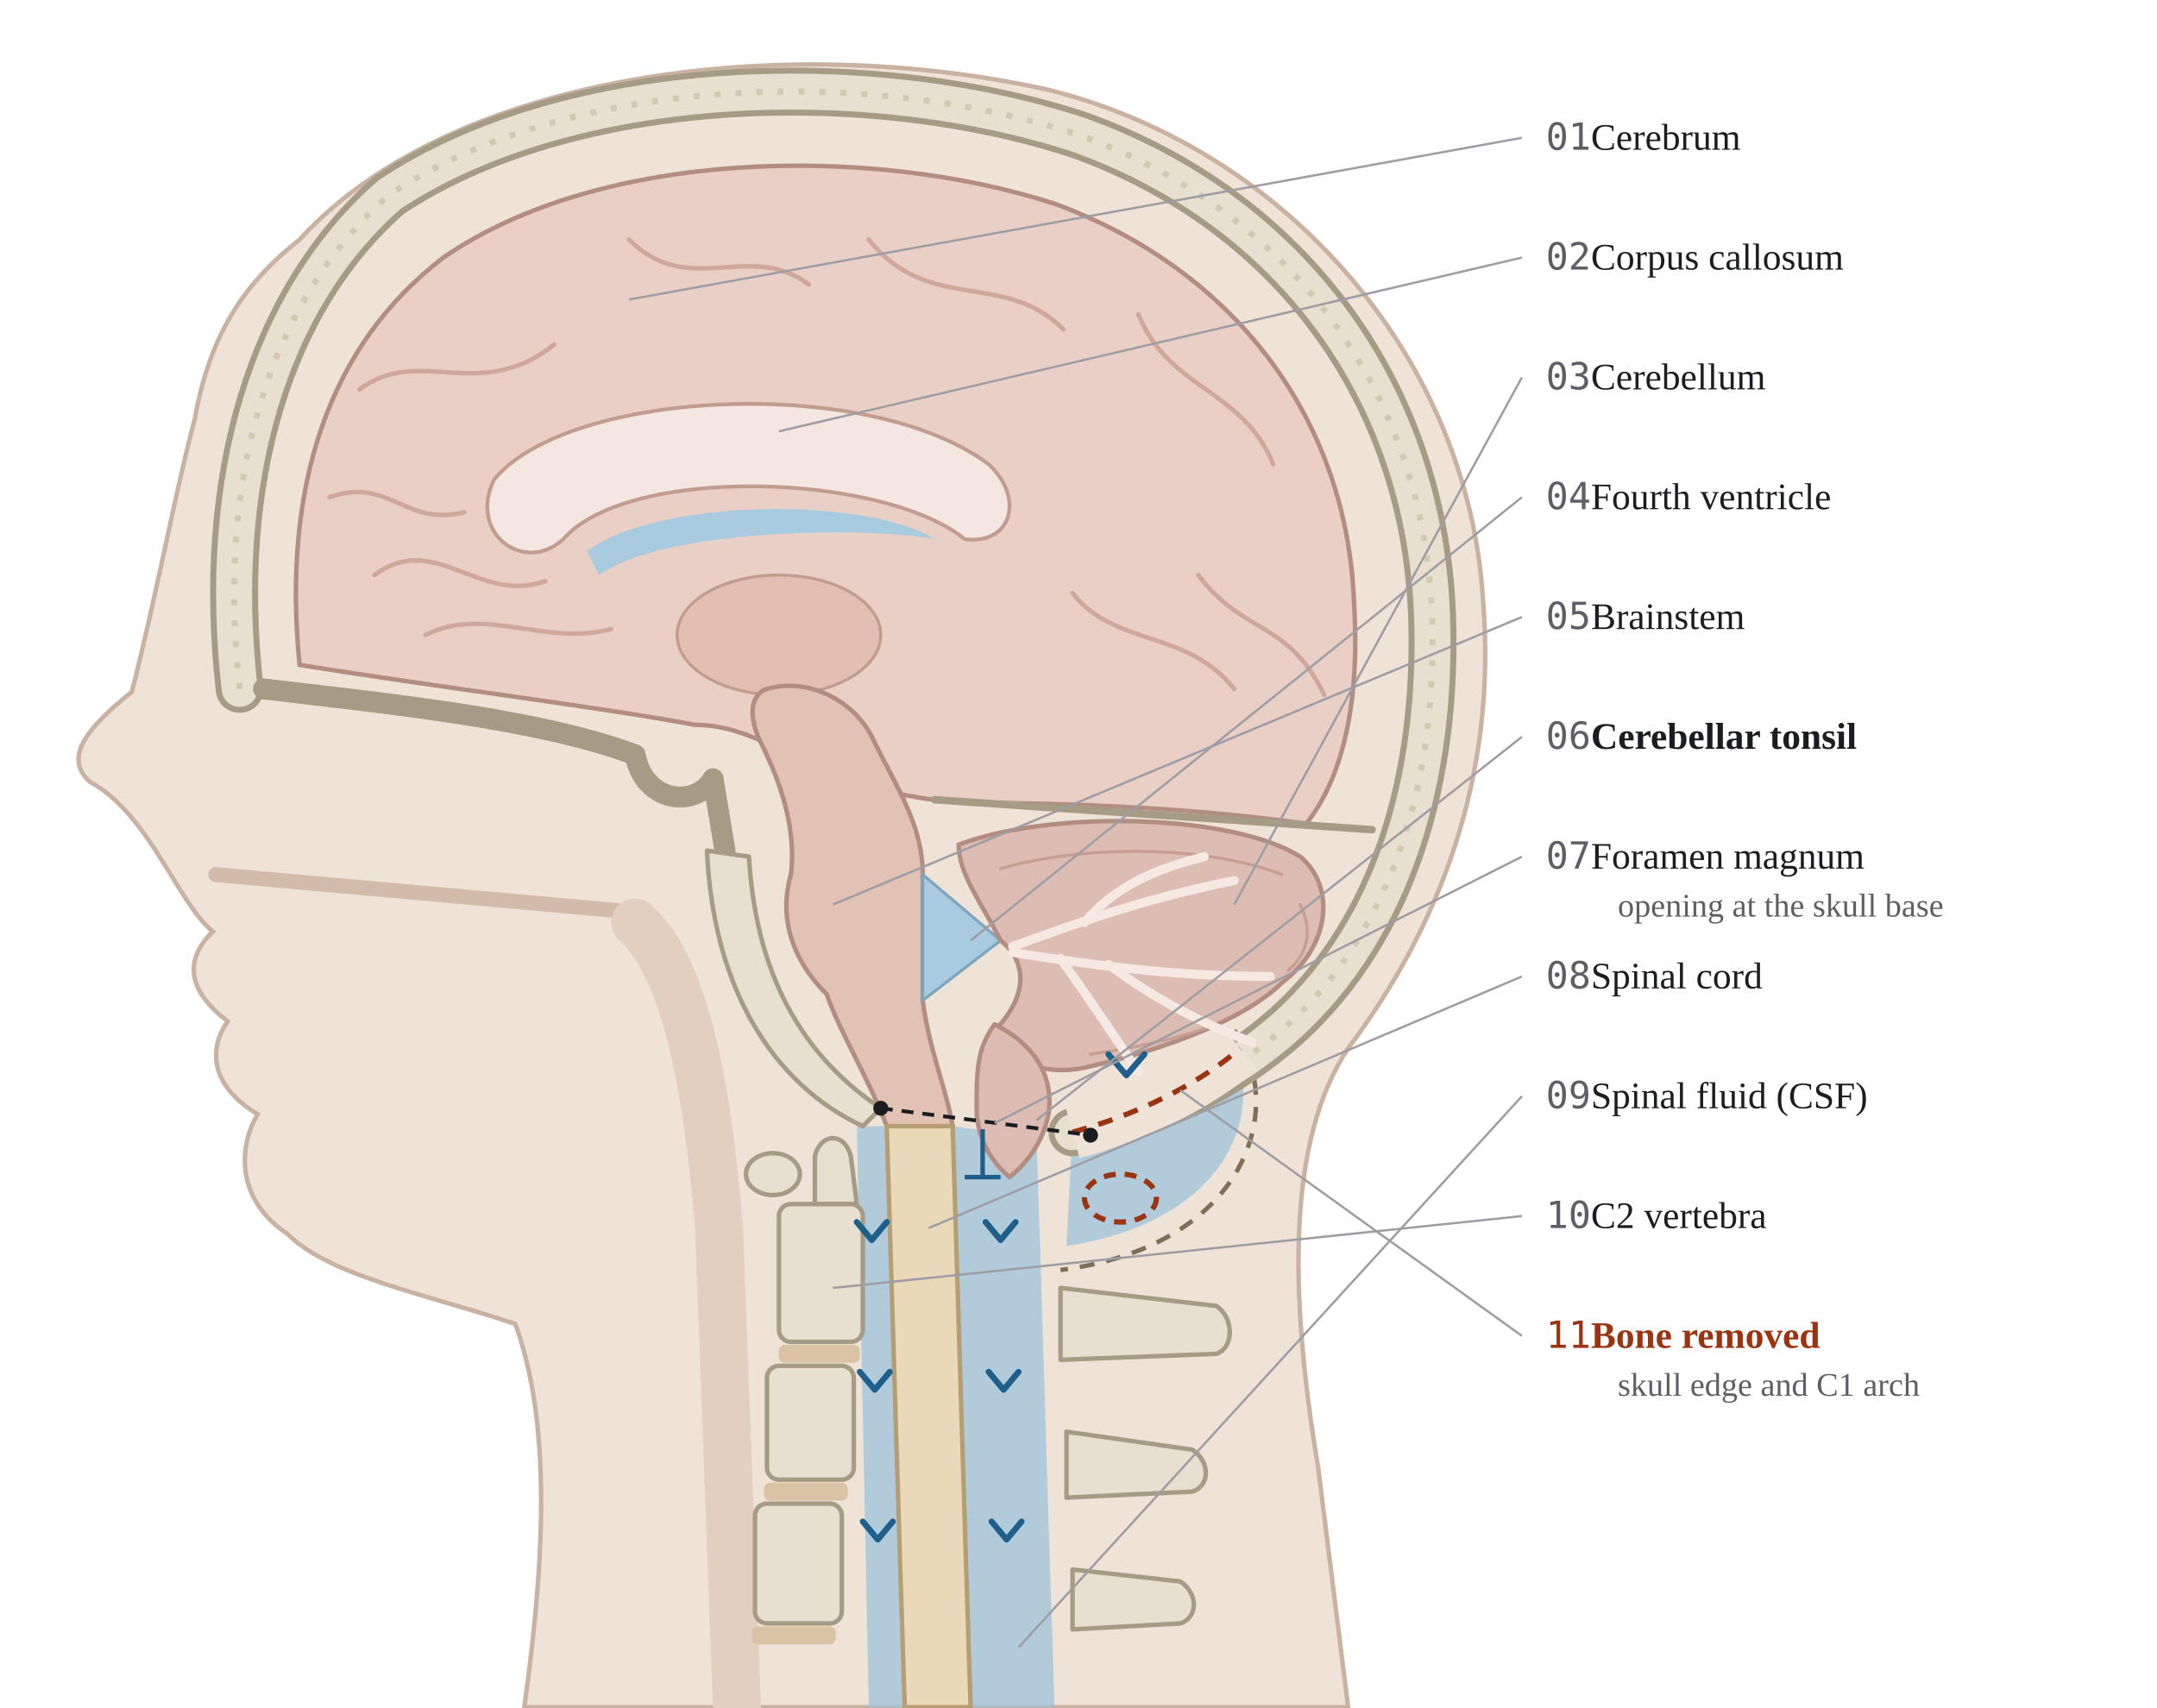
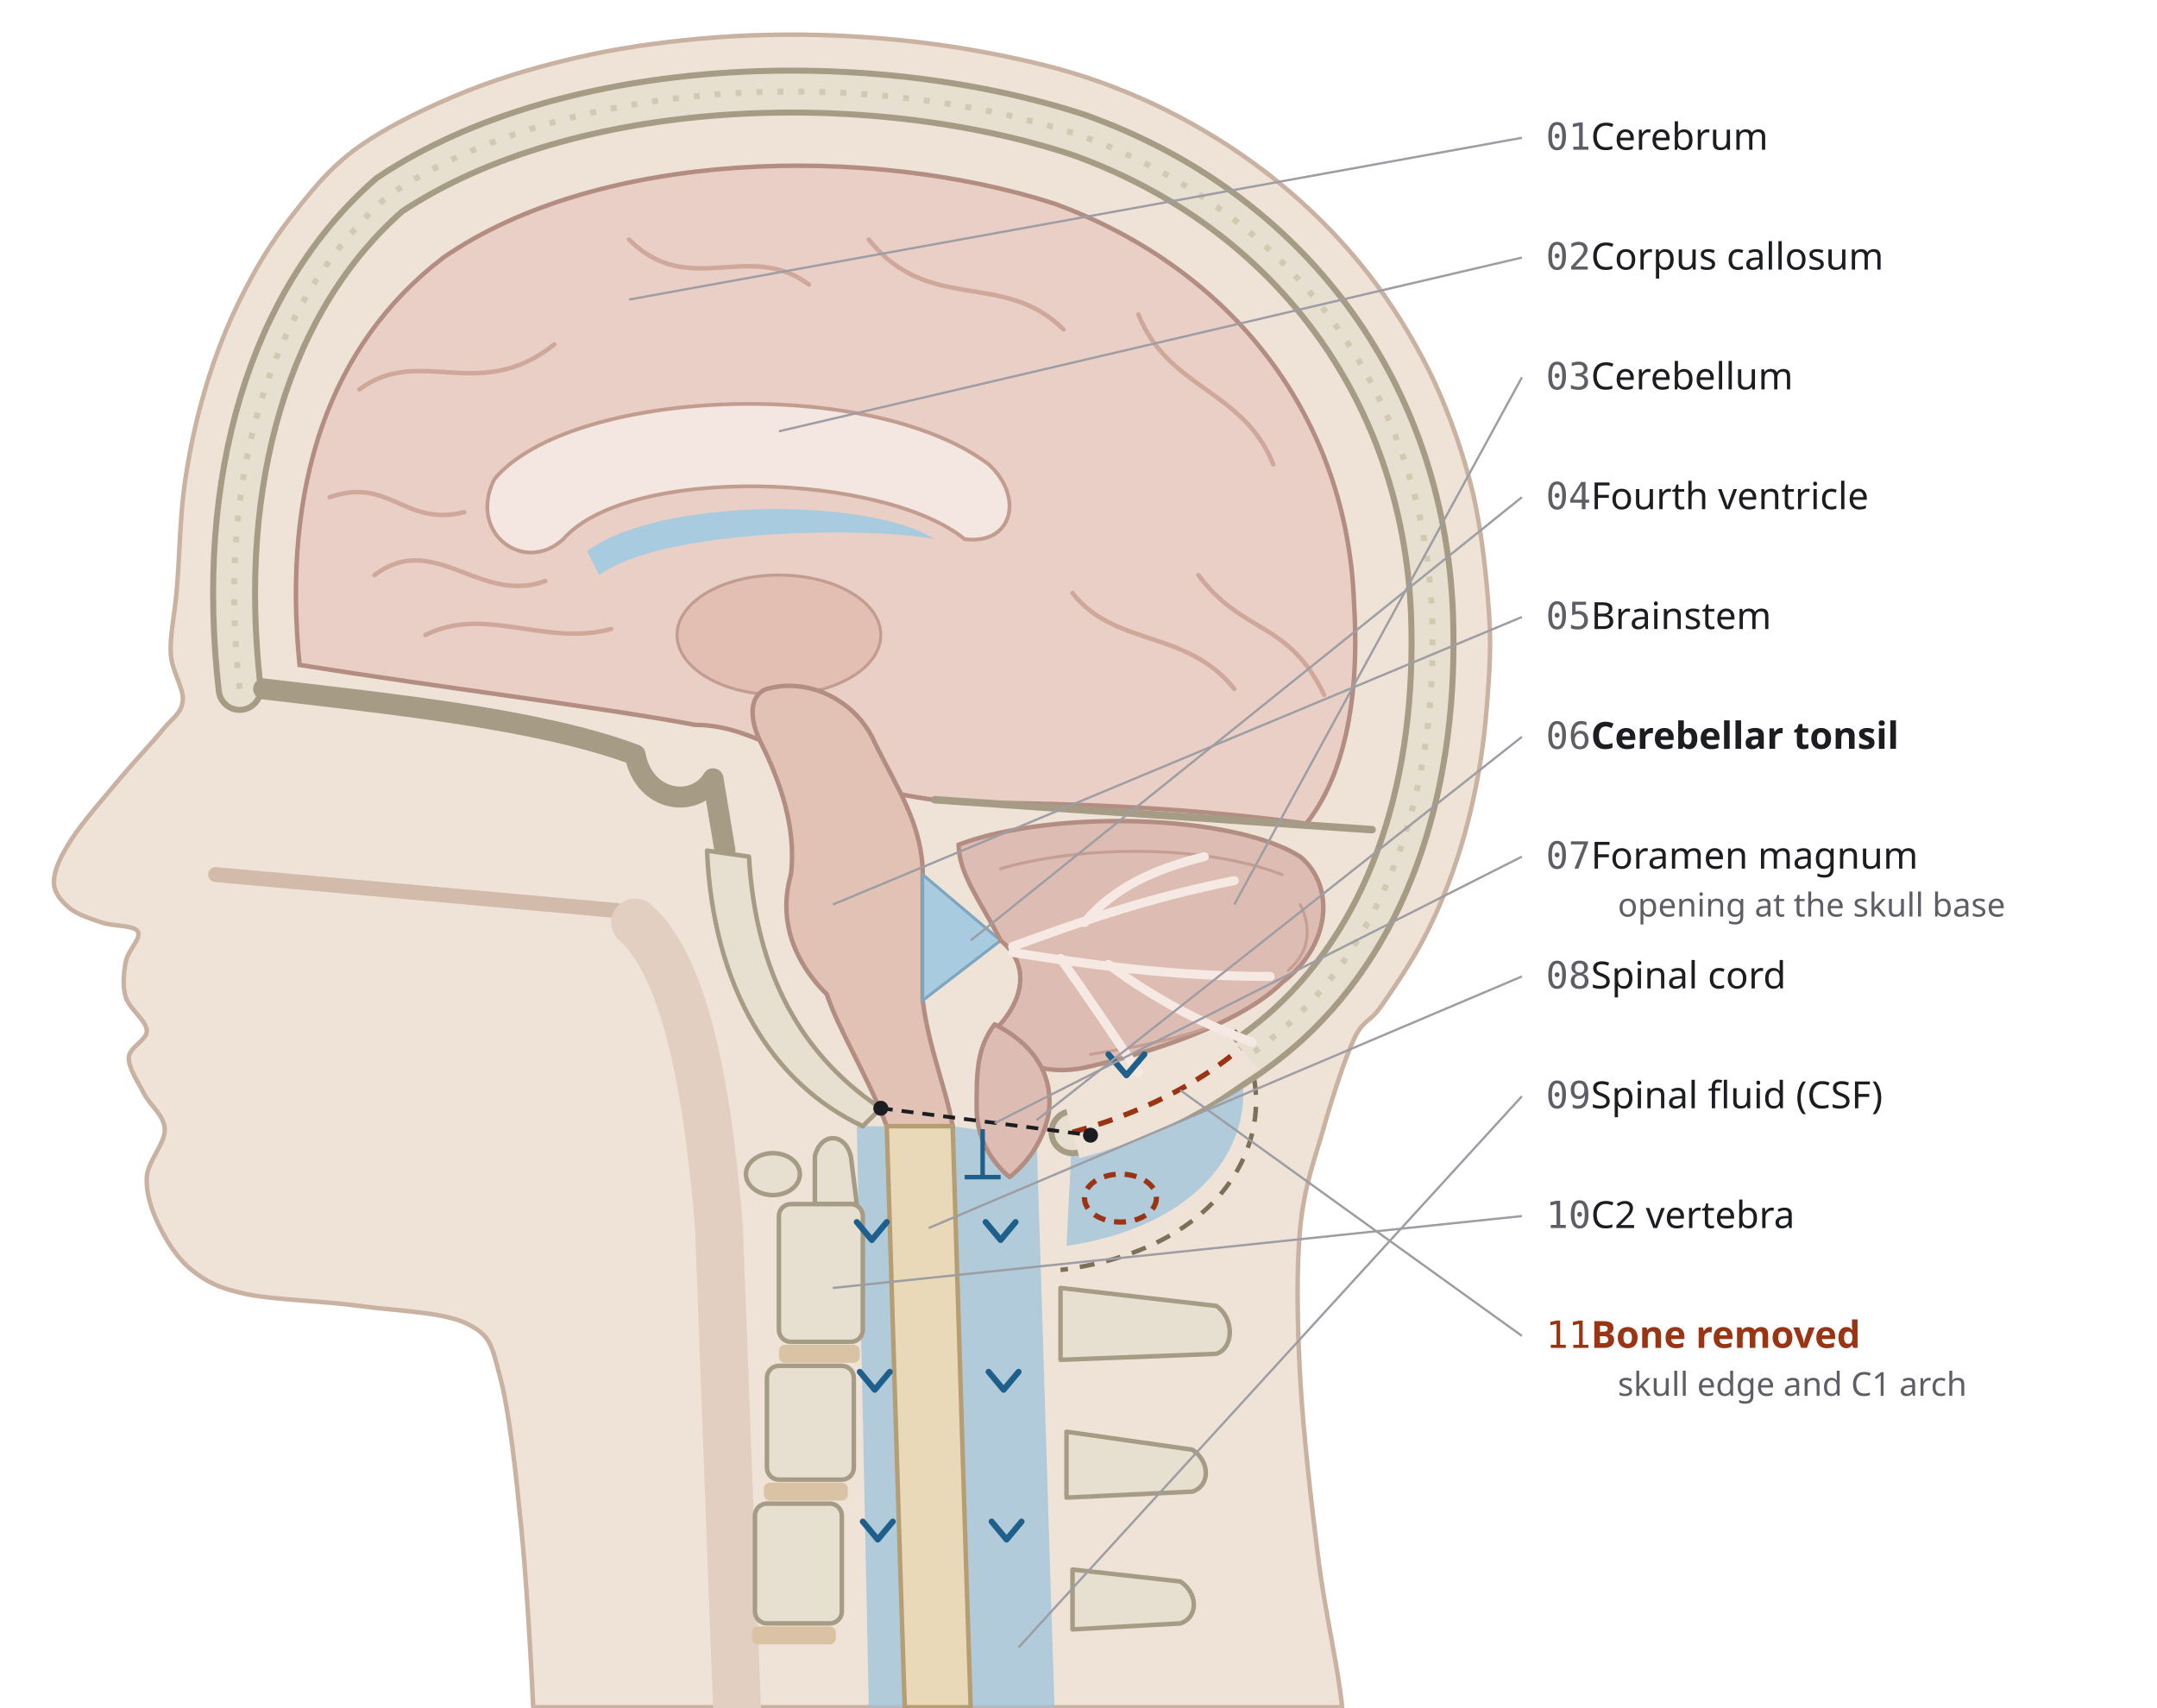
- <svg xmlns="http://www.w3.org/2000/svg" width="1440" height="1140" viewBox="40 70 720 570" role="img" aria-label="Midline section, surgery">
-   <path d="M140 150 C190 95 300 80 390 100 C470 120 530 190 535 270 C540 330 520 380 490 420 C470 450 470 500 480 560 L490 640 L215 640 C222 590 224 545 212 512 C182 502 150 496 136 482 C118 470 120 452 126 442 C111 433 109 421 116 411 C103 401 101 391 111 381 C99 371 90 342 70 331 C61 323 69 313 84 301 C92 270 99 232 105 210 C110 182 121 165 140 150 Z" fill="#EFE3D8" stroke="#C9B2A2" stroke-width="1.5" />
+ <svg xmlns="http://www.w3.org/2000/svg" width="1440" height="1140" viewBox="40 70 720 570" font-family="IBM Plex Sans, system-ui, sans-serif" role="img" aria-label="Midline section, surgery">
+   <path d="M99.1 265.7 C99.9 256.3 100.1 242.3 101.7 231.2 C103.3 220 105.7 209.2 108.8 198.9 C111.9 188.6 115.8 178.6 120.5 169.3 C125.1 160 130.2 151.4 136.7 143 C143.2 134.7 149.6 126.3 159.5 119.2 C169.4 112.1 183.2 105.5 196.1 100.3 C209 95.2 222.9 91.3 236.8 88.3 C250.8 85.3 265.5 83.5 279.9 82.4 C294.4 81.4 309.2 81.3 323.6 82.1 C338 82.9 352.4 84.5 366.2 87 C380 89.5 393.7 92.6 406.4 97.1 C419.1 101.6 431.3 107.3 442.5 114 C453.7 120.6 464.2 128.3 473.7 136.8 C483.2 145.3 491.9 154.8 499.4 164.9 C506.9 175.1 513.5 186.2 518.9 197.7 C524.2 209.3 528.5 221.7 531.6 234.4 C534.6 247.2 536.2 262.8 537 274.3 C537.8 285.8 537.2 293.8 536.5 303.4 C535.8 312.9 534.7 322.3 532.9 331.4 C531.1 340.6 528.8 349.6 525.9 358.2 C523 366.8 519.5 375.2 515.3 383.2 C511.2 391.2 504.9 400.4 501 406 C497.1 411.6 495.2 410.1 492 416.8 C488.9 423.5 485 435.5 482 446 C479 456.5 475.3 466 474 480 C472.7 494 473 511.7 474 530 C475 548.3 477.7 571.7 480 590 C482.3 608.3 486.7 626.7 488 640 L218 640 C217.3 625 215.8 598.3 214 580 C212.2 561.7 210 541.3 207 530 C204 518.7 203.8 516 196 512 C188.2 508 172.3 507.7 160 506 C147.7 504.3 131.3 504 122 502 C112.7 500 108.8 497.8 104 494 C99.2 490.2 95.5 484.2 93 479 C90.5 473.8 88.7 468.3 89 463 C89.3 457.7 95.2 451.7 95 447 C94.8 442.3 90 439 88 435 C86 431 82.8 426.5 83 423 C83.2 419.5 89.2 417.3 89 414 C88.8 410.7 83.2 406.8 82 403 C80.8 399.2 81.3 394.7 82 391 C82.7 387.3 87.3 383.2 86 381 C84.7 378.8 77.8 379.3 74 378 C70.2 376.7 65.7 375.3 63 373 C60.3 370.7 57.8 367.8 58 364 C58.2 360.2 60.3 355.7 64 350 C67.7 344.3 75 336 80 330 C85 324 90.5 318.3 94 314 C97.5 309.7 100.5 308.3 101 304 C101.5 299.7 97.3 294.4 97 288 C96.7 281.6 98.4 275.2 99.1 265.7 Z" fill="#EFE3D8" stroke="#C9B2A2" stroke-width="1.5" />
  <path d="M112 362 L246 374" fill="none" stroke="#D2BBAA" stroke-width="5" stroke-linecap="round" />
  <path d="M252 378 C268 392 276 430 280 480 L286 640" fill="none" stroke="#E2CFC2" stroke-width="16" stroke-linecap="round" />
  <path d="M326 446 L336 446 L342 640 L330 640 Z" fill="#9CC3DA" fill-opacity="0.75" />
  <path d="M358 446 L386 450 C388 510 390 580 392 640 L364 640 C362 580 360 510 358 446 Z" fill="#9CC3DA" fill-opacity="0.75" />
  <path d="M398 446 C420 440 444 428 452 420 C462 444 448 478 396 486 Z" fill="#9CC3DA" fill-opacity="0.75" />
  <path d="M452 414 C470 440 456 486 394 494" fill="none" stroke="#7D6F58" stroke-width="1.5" stroke-dasharray="5 4" />
  <path d="M120 300 C112 230 130 170 170 135 C230 95 330 92 400 115 C470 140 515 200 518 275 C520 330 505 380 470 412 C450 430 425 442 398 448" fill="none" stroke="#A69B85" stroke-width="16" stroke-linecap="round" />
  <path d="M120 300 C112 230 130 170 170 135 C230 95 330 92 400 115 C470 140 515 200 518 275 C520 330 505 380 470 412 C450 430 425 442 398 448" fill="none" stroke="#E7DFCF" stroke-width="12" stroke-linecap="round" />
  <path d="M120 300 C112 230 130 170 170 135 C230 95 330 92 400 115 C470 140 515 200 518 275 C520 330 505 380 470 412 C450 430 425 442 398 448" fill="none" stroke="#D3C8B2" stroke-width="2" stroke-dasharray="2 5" />
  <path d="M398 448 C420 442 440 432 454 420" fill="none" stroke="#EFE3D8" stroke-width="18" stroke-linecap="butt" />
  <path d="M398 448 C420 442 440 432 454 420" fill="none" stroke="#9A3412" stroke-width="1.75" stroke-dasharray="5 4" />
  <path d="M128 300 C170 305 220 310 252 322 C255 338 272 340 278 330 L282 354" fill="none" stroke="#A69B85" stroke-width="7" stroke-linecap="round" stroke-linejoin="round" />
  <path d="M276 354 L290 356 C292 390 304 420 334 440 L328 446 C298 432 278 400 276 354 Z" fill="#E7DFCF" stroke="#A69B85" stroke-width="1.5" stroke-linejoin="round" />
  <path d="M140 292 C134 232 150 185 188 156 C240 120 330 118 392 138 C452 160 490 210 492 272 C494 305 488 330 476 345 C440 340 400 338 360 338 C340 336 322 332 305 322 C295 318 285 312 272 312 C240 306 190 300 140 292 Z" fill="#E9CFC6" stroke="#B38D82" stroke-width="1.5" />
  <path d="M160 200 C180 185 200 205 225 185 M250 150 C270 170 290 150 310 165 M330 150 C350 175 375 160 395 180 M420 175 C430 200 455 200 465 225 M165 262 C185 247 200 272 222 264 M440 262 C455 282 470 277 482 302 M150 236 C170 229 175 246 195 241 M398 268 C412 286 436 280 452 300 M182 282 C202 272 222 286 244 280" fill="none" stroke="#CFA79B" stroke-width="1.5" stroke-linecap="round" />
  <path d="M236 254 C260 236 330 236 352 250 C332 246 262 246 240 262 Z" fill="#A9CBE0" />
  <path d="M205 230 C230 200 330 195 370 225 C382 236 378 252 362 250 C335 228 250 225 228 250 C215 262 196 248 205 230 Z" fill="#F4E6E1" stroke="#C39C90" stroke-width="1.25" />
  <ellipse cx="300" cy="282" rx="34" ry="20" fill="#E3BFB3" stroke="#C39C90" stroke-width="1" />
  <path d="M352 337 L498 347" fill="none" stroke="#A69B85" stroke-width="2.5" stroke-linecap="round" />
  <path d="M296 300 C310 296 326 304 332 318 C340 334 348 346 348 362 L348 404 C350 420 356 434 358 446 L336 446 C330 430 320 414 316 402 C304 390 300 376 304 362 C306 346 300 330 294 318 C290 310 290 302 296 300 Z" fill="#E3C2B6" stroke="#B38D82" stroke-width="1.5" />
  <path d="M348 362 L374 384 L348 404 Z" fill="#A9CBE0" stroke="#7FA6BF" stroke-width="1" />
  <path d="M360 352 C392 340 452 342 474 356 C486 366 484 386 468 398 C456 410 430 420 404 426 C388 430 376 424 372 414 C382 404 384 392 374 384 C368 372 360 362 360 352 Z" fill="#DDBDB3" stroke="#B38D82" stroke-width="1.5" />
  <path d="M374 360 C402 352 442 352 468 362 M474 372 C478 380 477 388 470 394 M446 412 C430 418 416 420 404 422" fill="none" stroke="#C79E92" stroke-width="1" stroke-linecap="round" />
  <path d="M378 386 C400 378 422 370 452 364 M402 378 C412 366 426 360 442 356 M378 388 C404 392 430 396 464 396 M410 392 C426 404 442 412 458 418 M394 390 C404 404 412 416 420 428" fill="none" stroke="#F6E9E4" stroke-width="3" stroke-linecap="round" />
  <path d="M372 412 C384 418 392 428 390 442 C388 452 382 459 377 463 C371 458 366 450 366 440 C366 428 366 420 372 412 Z" fill="#DDBDB3" stroke="#B38D82" stroke-width="1.5" stroke-linejoin="round" />
  <path d="M336 446 L358 446 C360 510 362 580 364 640 L342 640 C340 580 338 510 336 446 Z" fill="#EAD9B9" stroke="#B59E73" stroke-width="1.5" />
  <ellipse cx="298" cy="462" rx="9" ry="7" fill="#E7DFCF" stroke="#A69B85" stroke-width="1.5" />
  <path d="M312 456 C314 448 322 448 324 456 L326 472 L312 472 Z" fill="#E7DFCF" stroke="#A69B85" stroke-width="1.5" stroke-linejoin="round" />
  <rect x="300" y="472" width="28" height="46" rx="4" fill="#E7DFCF" stroke="#A69B85" stroke-width="1.5" />
  <rect x="300" y="519" width="27" height="6" rx="2" fill="#D9C3A4" />
  <rect x="296" y="526" width="29" height="38" rx="4" fill="#E7DFCF" stroke="#A69B85" stroke-width="1.5" />
  <rect x="295" y="565" width="28" height="6" rx="2" fill="#D9C3A4" />
  <rect x="292" y="572" width="29" height="40" rx="4" fill="#E7DFCF" stroke="#A69B85" stroke-width="1.5" />
  <rect x="291" y="613" width="28" height="6" rx="2" fill="#D9C3A4" />
  <ellipse cx="414" cy="470" rx="12" ry="8" fill="none" stroke="#9A3412" stroke-width="1.75" stroke-dasharray="4 3" />
  <path d="M394 500 L446 506 C452 510 452 520 446 522 L394 524 Z" fill="#E7DFCF" stroke="#A69B85" stroke-width="1.5" stroke-linejoin="round" />
  <path d="M396 548 L438 554 C444 558 444 566 438 568 L396 570 Z" fill="#E7DFCF" stroke="#A69B85" stroke-width="1.5" stroke-linejoin="round" />
  <path d="M398 594 L434 598 C440 602 440 610 434 612 L398 614 Z" fill="#E7DFCF" stroke="#A69B85" stroke-width="1.5" stroke-linejoin="round" />
  <path d="M326 478 L331 484 L336 478 M327 528 L332 534 L337 528 M328 578 L333 584 L338 578 M369 478 L374 484 L379 478 M370 528 L375 534 L380 528 M371 578 L376 584 L381 578 M410 422 L416 429 L422 422" fill="none" stroke="#1F5F8B" stroke-width="2" stroke-linecap="round" stroke-linejoin="round" />
  <line x1="334" y1="440" x2="404" y2="449" stroke="#1C1D21" stroke-width="1.25" stroke-dasharray="4 3" />
  <circle cx="334" cy="440" r="2.5" fill="#1C1D21" />
  <circle cx="404" cy="449" r="2.5" fill="#1C1D21" />
  <line x1="368" y1="447" x2="368" y2="463" stroke="#1F5F8B" stroke-width="1.5" />
  <line x1="362" y1="463" x2="374" y2="463" stroke="#1F5F8B" stroke-width="1.5" />
  <g font-size="12.5" fill="#1C1D21">
    <g stroke="#9E9DA4" stroke-width="0.75" fill="none">
      <path d="M250 170 L548 116" />
      <path d="M300 214 L548 156" />
      <path d="M452 372 L548 196" />
      <path d="M364 384 L548 236" />
      <path d="M318 372 L548 276" />
      <path d="M386 444 L548 316" />
      <path d="M372 445 L548 356" />
      <path d="M350 480 L548 396" />
      <path d="M380 620 L548 436" />
      <path d="M318 500 L548 476" />
    </g>
    <text x="556" y="120">
      <tspan font-family="IBM Plex Mono, monospace" fill="#5E5F66">01  </tspan>Cerebrum</text>
    <text x="556" y="160">
      <tspan font-family="IBM Plex Mono, monospace" fill="#5E5F66">02  </tspan>Corpus callosum</text>
    <text x="556" y="200">
      <tspan font-family="IBM Plex Mono, monospace" fill="#5E5F66">03  </tspan>Cerebellum</text>
    <text x="556" y="240">
      <tspan font-family="IBM Plex Mono, monospace" fill="#5E5F66">04  </tspan>Fourth ventricle</text>
    <text x="556" y="280">
      <tspan font-family="IBM Plex Mono, monospace" fill="#5E5F66">05  </tspan>Brainstem</text>
    <text x="556" y="320" font-weight="600">
      <tspan font-family="IBM Plex Mono, monospace" fill="#5E5F66" font-weight="400">06  </tspan>Cerebellar tonsil</text>
    <text x="556" y="360">
      <tspan font-family="IBM Plex Mono, monospace" fill="#5E5F66">07  </tspan>Foramen magnum</text>
    <text x="580" y="376" font-size="11" fill="#5E5F66">opening at the skull base</text>
    <text x="556" y="400">
      <tspan font-family="IBM Plex Mono, monospace" fill="#5E5F66">08  </tspan>Spinal cord</text>
    <text x="556" y="440">
      <tspan font-family="IBM Plex Mono, monospace" fill="#5E5F66">09  </tspan>Spinal fluid (CSF)</text>
    <text x="556" y="480">
      <tspan font-family="IBM Plex Mono, monospace" fill="#5E5F66">10  </tspan>C2 vertebra</text>
    <path d="M434 434 L548 516" stroke="#9E9DA4" stroke-width="0.75" fill="none" />
    <text x="556" y="520" font-weight="600" fill="#9A3412">
      <tspan font-family="IBM Plex Mono, monospace" font-weight="400">11  </tspan>Bone removed</text>
    <text x="580" y="536" font-size="11" fill="#5E5F66">skull edge and C1 arch</text>
  </g>
</svg>
